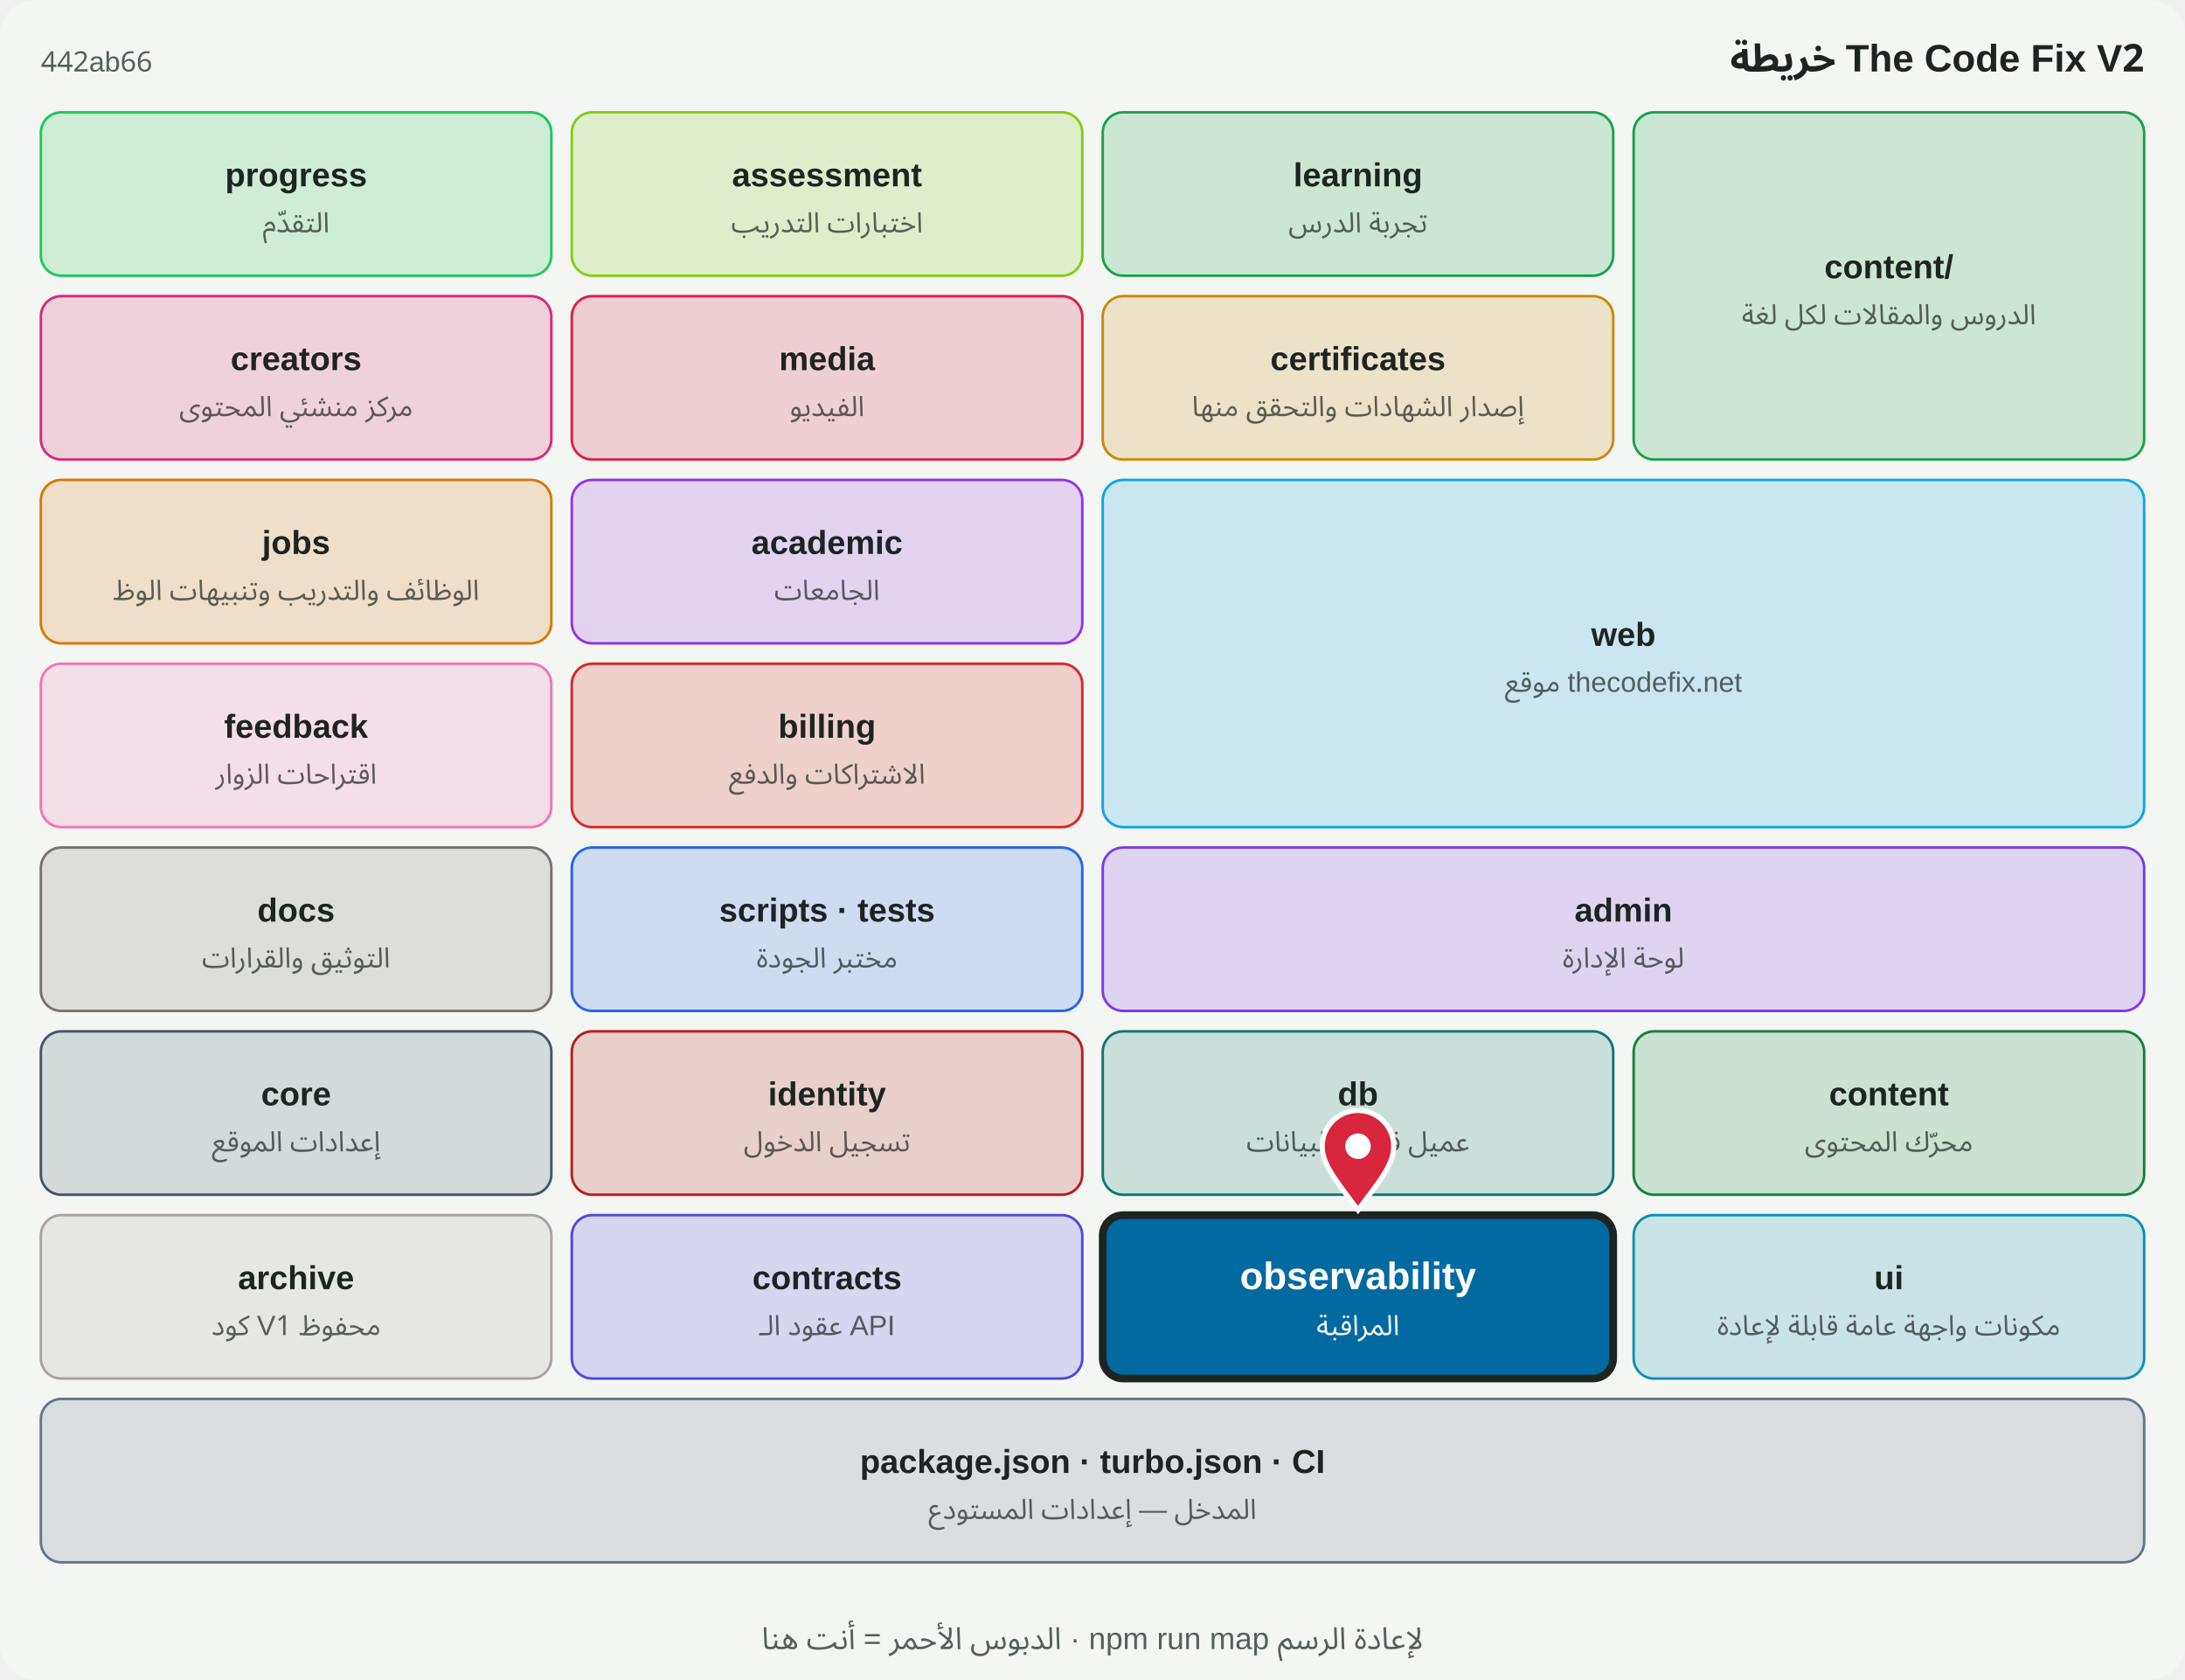
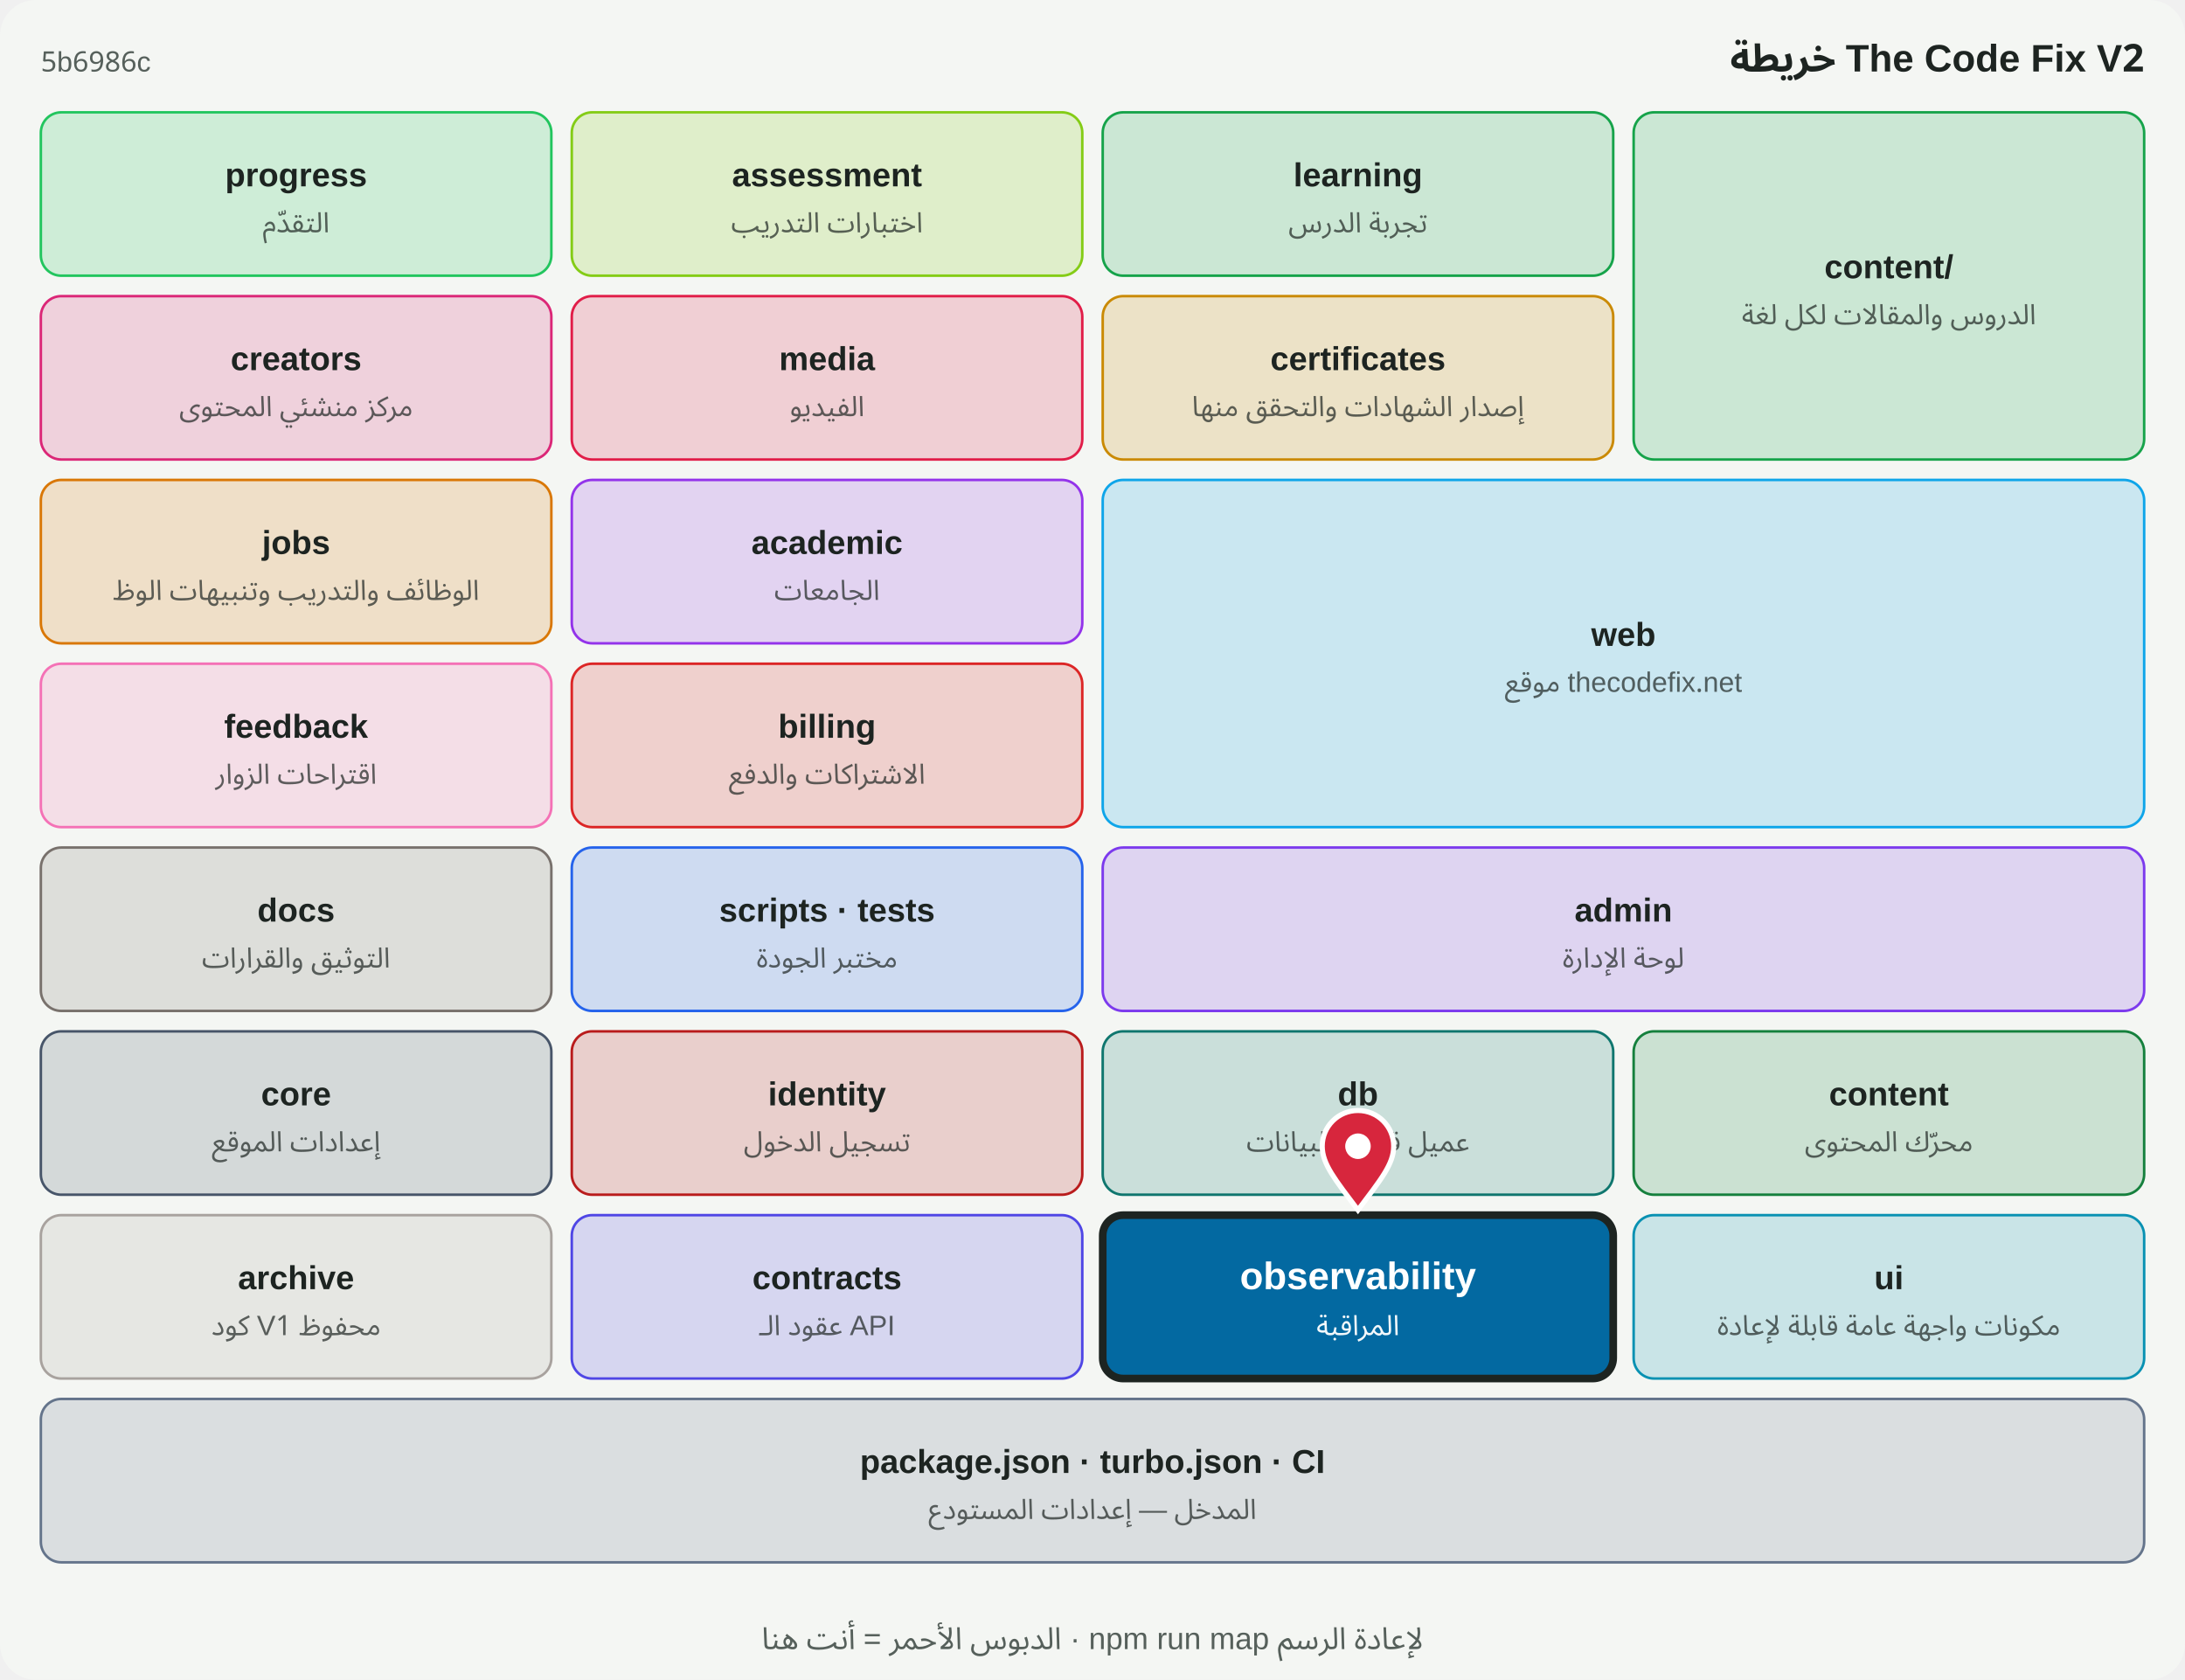
<svg xmlns="http://www.w3.org/2000/svg" viewBox="0 0 856 658" width="856" height="658" font-family="'Segoe UI', Tahoma, 'Noto Sans Arabic', Arial, sans-serif" role="img" aria-label="خريطة مشروع The Code Fix — المراقبة (@tcf/observability)">
  <rect width="856" height="658" rx="14" fill="#f4f6f3" />
  <text x="840" y="28" text-anchor="end" font-size="15" font-weight="700" fill="#1d2421">خريطة The Code Fix V2</text>
-   <text x="16" y="28" font-size="11" fill="#56605b">442ab66</text>
+   <text x="16" y="28" font-size="11" fill="#56605b">5b6986c</text>
  <g>
    <rect x="640" y="44" width="200" height="136" rx="8" fill="#16a34a" fill-opacity="0.18" stroke="#16a34a" stroke-width="1" />
    <text x="740" y="109" text-anchor="middle" font-size="13" font-weight="600" fill="#1d2421">content/</text>
    <text x="740" y="127" text-anchor="middle" font-size="11" fill="#1d2421" fill-opacity="0.7">الدروس والمقالات لكل لغة</text>
  </g>
  <g>
    <rect x="432" y="44" width="200" height="64" rx="8" fill="#16a34a" fill-opacity="0.18" stroke="#16a34a" stroke-width="1" />
    <text x="532" y="73" text-anchor="middle" font-size="13" font-weight="600" fill="#1d2421">learning</text>
    <text x="532" y="91" text-anchor="middle" font-size="11" fill="#1d2421" fill-opacity="0.7">تجربة الدرس</text>
  </g>
  <g>
    <rect x="224" y="44" width="200" height="64" rx="8" fill="#84cc16" fill-opacity="0.18" stroke="#84cc16" stroke-width="1" />
    <text x="324" y="73" text-anchor="middle" font-size="13" font-weight="600" fill="#1d2421">assessment</text>
    <text x="324" y="91" text-anchor="middle" font-size="11" fill="#1d2421" fill-opacity="0.7">اختبارات التدريب</text>
  </g>
  <g>
    <rect x="16" y="44" width="200" height="64" rx="8" fill="#22c55e" fill-opacity="0.18" stroke="#22c55e" stroke-width="1" />
    <text x="116" y="73" text-anchor="middle" font-size="13" font-weight="600" fill="#1d2421">progress</text>
    <text x="116" y="91" text-anchor="middle" font-size="11" fill="#1d2421" fill-opacity="0.7">التقدّم</text>
  </g>
  <g>
    <rect x="432" y="116" width="200" height="64" rx="8" fill="#ca8a04" fill-opacity="0.18" stroke="#ca8a04" stroke-width="1" />
    <text x="532" y="145" text-anchor="middle" font-size="13" font-weight="600" fill="#1d2421">certificates</text>
    <text x="532" y="163" text-anchor="middle" font-size="11" fill="#1d2421" fill-opacity="0.7">إصدار الشهادات والتحقق منها</text>
  </g>
  <g>
    <rect x="224" y="116" width="200" height="64" rx="8" fill="#e11d48" fill-opacity="0.18" stroke="#e11d48" stroke-width="1" />
    <text x="324" y="145" text-anchor="middle" font-size="13" font-weight="600" fill="#1d2421">media</text>
    <text x="324" y="163" text-anchor="middle" font-size="11" fill="#1d2421" fill-opacity="0.7">الفيديو</text>
  </g>
  <g>
    <rect x="16" y="116" width="200" height="64" rx="8" fill="#db2777" fill-opacity="0.18" stroke="#db2777" stroke-width="1" />
    <text x="116" y="145" text-anchor="middle" font-size="13" font-weight="600" fill="#1d2421">creators</text>
    <text x="116" y="163" text-anchor="middle" font-size="11" fill="#1d2421" fill-opacity="0.7">مركز منشئي المحتوى</text>
  </g>
  <g>
    <rect x="432" y="188" width="408" height="136" rx="8" fill="#0ea5e9" fill-opacity="0.18" stroke="#0ea5e9" stroke-width="1" />
    <text x="636" y="253" text-anchor="middle" font-size="13" font-weight="600" fill="#1d2421">web</text>
    <text x="636" y="271" text-anchor="middle" font-size="11" fill="#1d2421" fill-opacity="0.7">موقع thecodefix.net</text>
  </g>
  <g>
    <rect x="224" y="188" width="200" height="64" rx="8" fill="#9333ea" fill-opacity="0.18" stroke="#9333ea" stroke-width="1" />
    <text x="324" y="217" text-anchor="middle" font-size="13" font-weight="600" fill="#1d2421">academic</text>
    <text x="324" y="235" text-anchor="middle" font-size="11" fill="#1d2421" fill-opacity="0.7">الجامعات</text>
  </g>
  <g>
    <rect x="16" y="188" width="200" height="64" rx="8" fill="#d97706" fill-opacity="0.18" stroke="#d97706" stroke-width="1" />
    <text x="116" y="217" text-anchor="middle" font-size="13" font-weight="600" fill="#1d2421">jobs</text>
    <text x="116" y="235" text-anchor="middle" font-size="11" fill="#1d2421" fill-opacity="0.7">الوظائف والتدريب وتنبيهات الوظ</text>
  </g>
  <g>
    <rect x="224" y="260" width="200" height="64" rx="8" fill="#dc2626" fill-opacity="0.18" stroke="#dc2626" stroke-width="1" />
    <text x="324" y="289" text-anchor="middle" font-size="13" font-weight="600" fill="#1d2421">billing</text>
    <text x="324" y="307" text-anchor="middle" font-size="11" fill="#1d2421" fill-opacity="0.7">الاشتراكات والدفع</text>
  </g>
  <g>
    <rect x="16" y="260" width="200" height="64" rx="8" fill="#f472b6" fill-opacity="0.18" stroke="#f472b6" stroke-width="1" />
    <text x="116" y="289" text-anchor="middle" font-size="13" font-weight="600" fill="#1d2421">feedback</text>
    <text x="116" y="307" text-anchor="middle" font-size="11" fill="#1d2421" fill-opacity="0.7">اقتراحات الزوار</text>
  </g>
  <g>
    <rect x="432" y="332" width="408" height="64" rx="8" fill="#7c3aed" fill-opacity="0.18" stroke="#7c3aed" stroke-width="1" />
    <text x="636" y="361" text-anchor="middle" font-size="13" font-weight="600" fill="#1d2421">admin</text>
    <text x="636" y="379" text-anchor="middle" font-size="11" fill="#1d2421" fill-opacity="0.7">لوحة الإدارة</text>
  </g>
  <g>
    <rect x="224" y="332" width="200" height="64" rx="8" fill="#2563eb" fill-opacity="0.18" stroke="#2563eb" stroke-width="1" />
    <text x="324" y="361" text-anchor="middle" font-size="13" font-weight="600" fill="#1d2421">scripts · tests</text>
    <text x="324" y="379" text-anchor="middle" font-size="11" fill="#1d2421" fill-opacity="0.7">مختبر الجودة</text>
  </g>
  <g>
    <rect x="16" y="332" width="200" height="64" rx="8" fill="#78716c" fill-opacity="0.18" stroke="#78716c" stroke-width="1" />
    <text x="116" y="361" text-anchor="middle" font-size="13" font-weight="600" fill="#1d2421">docs</text>
    <text x="116" y="379" text-anchor="middle" font-size="11" fill="#1d2421" fill-opacity="0.7">التوثيق والقرارات</text>
  </g>
  <g>
    <rect x="640" y="404" width="200" height="64" rx="8" fill="#15803d" fill-opacity="0.18" stroke="#15803d" stroke-width="1" />
    <text x="740" y="433" text-anchor="middle" font-size="13" font-weight="600" fill="#1d2421">content</text>
    <text x="740" y="451" text-anchor="middle" font-size="11" fill="#1d2421" fill-opacity="0.7">محرّك المحتوى</text>
  </g>
  <g>
    <rect x="432" y="404" width="200" height="64" rx="8" fill="#0f766e" fill-opacity="0.18" stroke="#0f766e" stroke-width="1" />
    <text x="532" y="433" text-anchor="middle" font-size="13" font-weight="600" fill="#1d2421">db</text>
    <text x="532" y="451" text-anchor="middle" font-size="11" fill="#1d2421" fill-opacity="0.7">عميل قاعدة البيانات</text>
  </g>
  <g>
    <rect x="224" y="404" width="200" height="64" rx="8" fill="#b91c1c" fill-opacity="0.18" stroke="#b91c1c" stroke-width="1" />
    <text x="324" y="433" text-anchor="middle" font-size="13" font-weight="600" fill="#1d2421">identity</text>
    <text x="324" y="451" text-anchor="middle" font-size="11" fill="#1d2421" fill-opacity="0.7">تسجيل الدخول</text>
  </g>
  <g>
    <rect x="16" y="404" width="200" height="64" rx="8" fill="#475569" fill-opacity="0.18" stroke="#475569" stroke-width="1" />
    <text x="116" y="433" text-anchor="middle" font-size="13" font-weight="600" fill="#1d2421">core</text>
    <text x="116" y="451" text-anchor="middle" font-size="11" fill="#1d2421" fill-opacity="0.7">إعدادات الموقع</text>
  </g>
  <g>
    <rect x="640" y="476" width="200" height="64" rx="8" fill="#0891b2" fill-opacity="0.18" stroke="#0891b2" stroke-width="1" />
    <text x="740" y="505" text-anchor="middle" font-size="13" font-weight="600" fill="#1d2421">ui</text>
    <text x="740" y="523" text-anchor="middle" font-size="11" fill="#1d2421" fill-opacity="0.7">مكونات واجهة عامة قابلة لإعادة</text>
  </g>
  <g>
    <rect x="432" y="476" width="200" height="64" rx="8" fill="#0369a1" fill-opacity="1" stroke="#1d2421" stroke-width="3" />
    <text x="532" y="505" text-anchor="middle" font-size="15" font-weight="700" fill="#ffffff">observability</text>
    <text x="532" y="523" text-anchor="middle" font-size="11" fill="#ffffff" fill-opacity="0.95">المراقبة</text>
  </g>
  <path d="M532 474 c-9 -12 -14 -18 -14 -25 a14 14 0 0 1 28 0 c0 7 -5 13 -14 25z" fill="#d7263d" stroke="#fff" stroke-width="2" />
  <circle cx="532" cy="449" r="5" fill="#fff" />
  <g>
    <rect x="224" y="476" width="200" height="64" rx="8" fill="#4f46e5" fill-opacity="0.18" stroke="#4f46e5" stroke-width="1" />
    <text x="324" y="505" text-anchor="middle" font-size="13" font-weight="600" fill="#1d2421">contracts</text>
    <text x="324" y="523" text-anchor="middle" font-size="11" fill="#1d2421" fill-opacity="0.7">عقود الـ API</text>
  </g>
  <g>
    <rect x="16" y="476" width="200" height="64" rx="8" fill="#a8a29e" fill-opacity="0.18" stroke="#a8a29e" stroke-width="1" />
    <text x="116" y="505" text-anchor="middle" font-size="13" font-weight="600" fill="#1d2421">archive</text>
    <text x="116" y="523" text-anchor="middle" font-size="11" fill="#1d2421" fill-opacity="0.7">كود V1 محفوظ</text>
  </g>
  <g>
    <rect x="16" y="548" width="824" height="64" rx="8" fill="#64748b" fill-opacity="0.18" stroke="#64748b" stroke-width="1" />
    <text x="428" y="577" text-anchor="middle" font-size="13" font-weight="600" fill="#1d2421">package.json · turbo.json · CI</text>
    <text x="428" y="595" text-anchor="middle" font-size="11" fill="#1d2421" fill-opacity="0.7">المدخل — إعدادات المستودع</text>
  </g>
  <text x="428" y="646" text-anchor="middle" font-size="12" fill="#56605b">الدبوس الأحمر = أنت هنا · npm run map لإعادة الرسم</text>
</svg>
